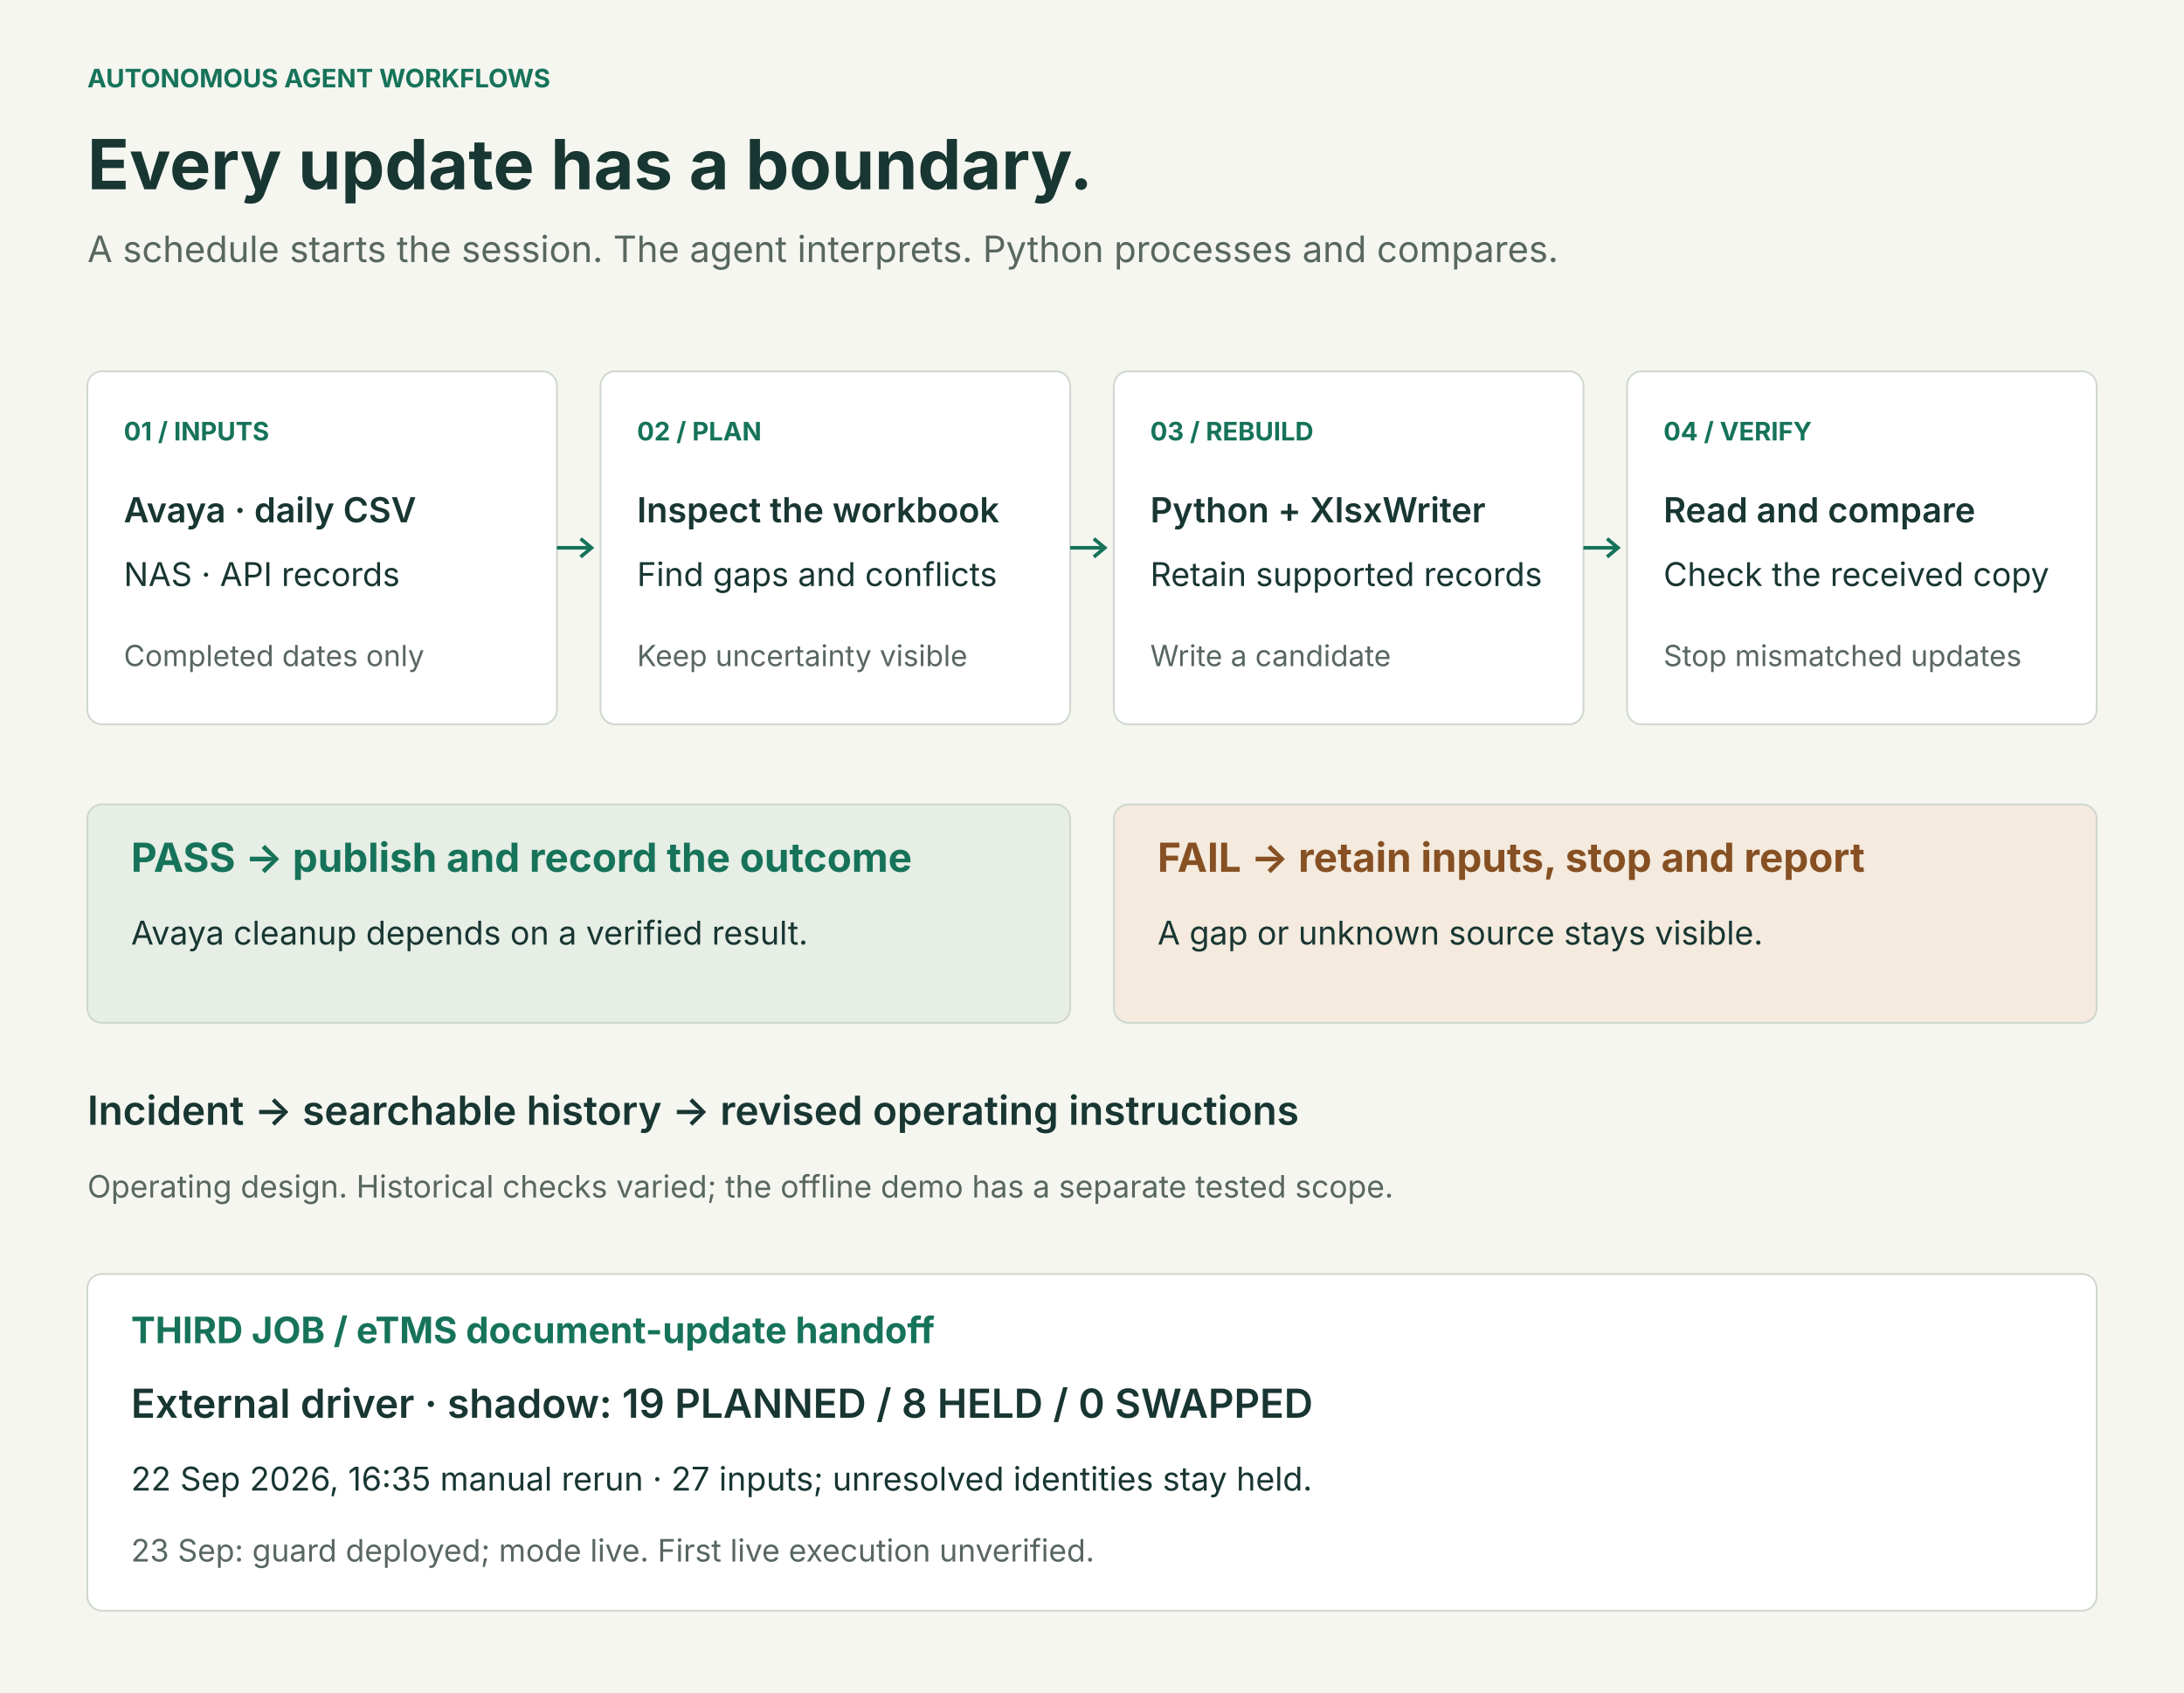
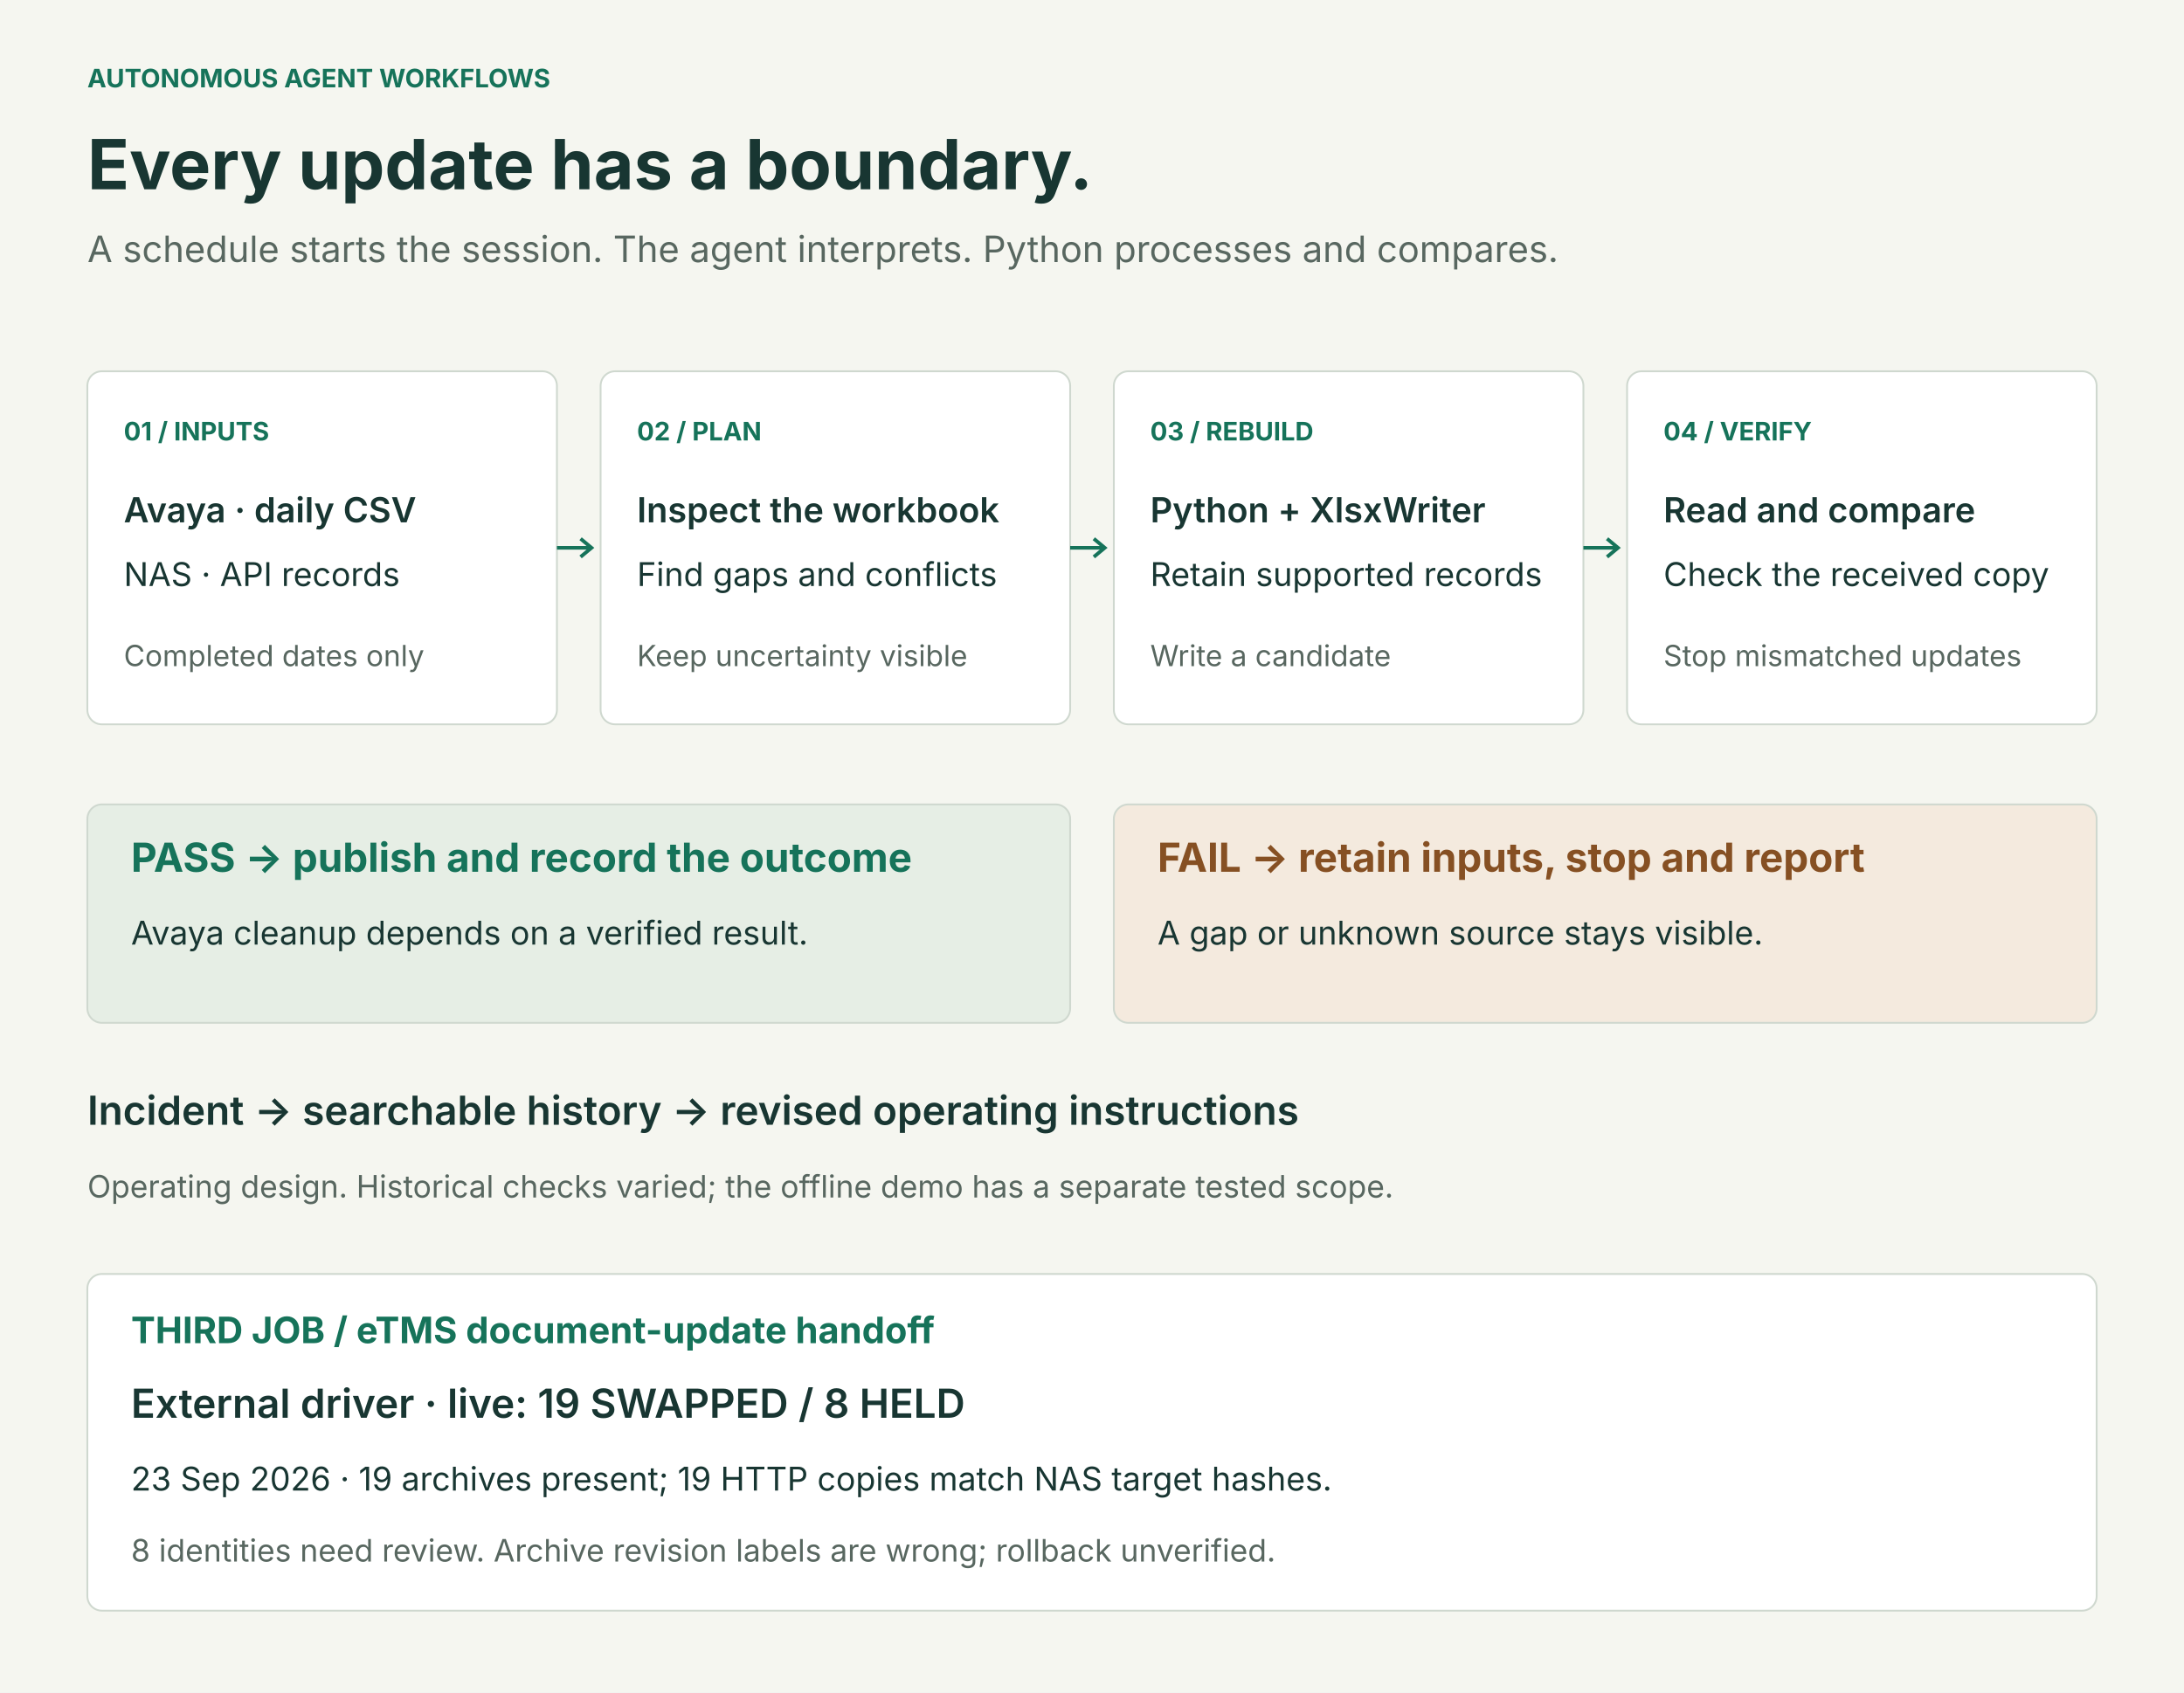
<svg xmlns="http://www.w3.org/2000/svg" width="1200" height="930" viewBox="0 0 1200 930" role="img" aria-labelledby="title desc">
  <style>text{font-family:Inter,Segoe UI,Microsoft JhengHei,Noto Sans CJK TC,sans-serif} .mono{font-family:Consolas,monospace}</style>
  <rect width="1200" height="930" fill="#f5f6f0" />
  <text x="48" y="48" font-size="14" fill="#16735a" font-weight="700" class="">AUTONOMOUS AGENT WORKFLOWS</text>
  <text x="48" y="104" font-size="38" fill="#183632" font-weight="650" class="">Every update has a boundary.</text>
  <text x="48" y="144" font-size="20" fill="#586760" font-weight="400" class="">A schedule starts the session. The agent interprets. Python processes and compares.</text>
  <rect x="48" y="204" width="258" height="194" rx="8" fill="#ffffff" stroke="#cfd8cf" />
  <text x="68" y="242" font-size="14" fill="#16735a" font-weight="700" class="">01 / INPUTS</text>
  <text x="68" y="287" font-size="19" fill="#183632" font-weight="600" class="">Avaya · daily CSV</text>
  <text x="68" y="322" font-size="18" fill="#183632" font-weight="400" class="">NAS · API records</text>
  <text x="68" y="366" font-size="16" fill="#586760" font-weight="400" class="">Completed dates only</text>
  <path d="M306 301 L324 301" fill="none" stroke="#16735a" stroke-width="2" />
  <path d="M319 296 L325 301 L319 306" fill="none" stroke="#16735a" stroke-width="2" />
  <rect x="330" y="204" width="258" height="194" rx="8" fill="#ffffff" stroke="#cfd8cf" />
  <text x="350" y="242" font-size="14" fill="#16735a" font-weight="700" class="">02 / PLAN</text>
  <text x="350" y="287" font-size="19" fill="#183632" font-weight="600" class="">Inspect the workbook</text>
  <text x="350" y="322" font-size="18" fill="#183632" font-weight="400" class="">Find gaps and conflicts</text>
  <text x="350" y="366" font-size="16" fill="#586760" font-weight="400" class="">Keep uncertainty visible</text>
  <path d="M588 301 L606 301" fill="none" stroke="#16735a" stroke-width="2" />
  <path d="M601 296 L607 301 L601 306" fill="none" stroke="#16735a" stroke-width="2" />
  <rect x="612" y="204" width="258" height="194" rx="8" fill="#ffffff" stroke="#cfd8cf" />
  <text x="632" y="242" font-size="14" fill="#16735a" font-weight="700" class="">03 / REBUILD</text>
  <text x="632" y="287" font-size="19" fill="#183632" font-weight="600" class="">Python + XlsxWriter</text>
  <text x="632" y="322" font-size="18" fill="#183632" font-weight="400" class="">Retain supported records</text>
  <text x="632" y="366" font-size="16" fill="#586760" font-weight="400" class="">Write a candidate</text>
  <path d="M870 301 L888 301" fill="none" stroke="#16735a" stroke-width="2" />
  <path d="M883 296 L889 301 L883 306" fill="none" stroke="#16735a" stroke-width="2" />
  <rect x="894" y="204" width="258" height="194" rx="8" fill="#ffffff" stroke="#cfd8cf" />
  <text x="914" y="242" font-size="14" fill="#16735a" font-weight="700" class="">04 / VERIFY</text>
  <text x="914" y="287" font-size="19" fill="#183632" font-weight="600" class="">Read and compare</text>
  <text x="914" y="322" font-size="18" fill="#183632" font-weight="400" class="">Check the received copy</text>
  <text x="914" y="366" font-size="16" fill="#586760" font-weight="400" class="">Stop mismatched updates</text>
  <rect x="48" y="442" width="540" height="120" rx="8" fill="#e6eee5" stroke="#cfd8cf" />
  <rect x="612" y="442" width="540" height="120" rx="8" fill="#f4eade" stroke="#cfd8cf" />
  <text x="72" y="479" font-size="22" fill="#16735a" font-weight="650" class="">PASS → publish and record the outcome</text>
  <text x="72" y="519" font-size="18" fill="#183632" font-weight="400" class="">Avaya cleanup depends on a verified result.</text>
  <text x="636" y="479" font-size="22" fill="#865023" font-weight="650" class="">FAIL → retain inputs, stop and report</text>
  <text x="636" y="519" font-size="18" fill="#183632" font-weight="400" class="">A gap or unknown source stays visible.</text>
  <text x="48" y="618" font-size="22" fill="#183632" font-weight="600" class="">Incident → searchable history → revised operating instructions</text>
  <text x="48" y="658" font-size="17" fill="#586760" font-weight="400" class="">Operating design. Historical checks varied; the offline demo has a separate tested scope.</text>
  <rect x="48" y="700" width="1104" height="185" rx="8" fill="#ffffff" stroke="#cfd8cf" />
  <text x="72" y="738" font-size="20" fill="#16735a" font-weight="650" class="">THIRD JOB / eTMS document-update handoff</text>
-   <text x="72" y="779" font-size="22" fill="#183632" font-weight="600" class="">External driver · shadow: 19 PLANNED / 8 HELD / 0 SWAPPED</text>
-   <text x="72" y="819" font-size="18" fill="#183632" font-weight="400" class="">22 Sep 2026, 16:35 manual rerun · 27 inputs; unresolved identities stay held.</text>
-   <text x="72" y="858" font-size="17" fill="#586760" font-weight="400" class="">23 Sep: guard deployed; mode live. First live execution unverified.</text>
+   <text x="72" y="779" font-size="22" fill="#183632" font-weight="600" class="">External driver · live: 19 SWAPPED / 8 HELD</text>
+   <text x="72" y="819" font-size="18" fill="#183632" font-weight="400" class="">23 Sep 2026 · 19 archives present; 19 HTTP copies match NAS target hashes.</text>
+   <text x="72" y="858" font-size="17" fill="#586760" font-weight="400" class="">8 identities need review. Archive revision labels are wrong; rollback unverified.</text>
</svg>
